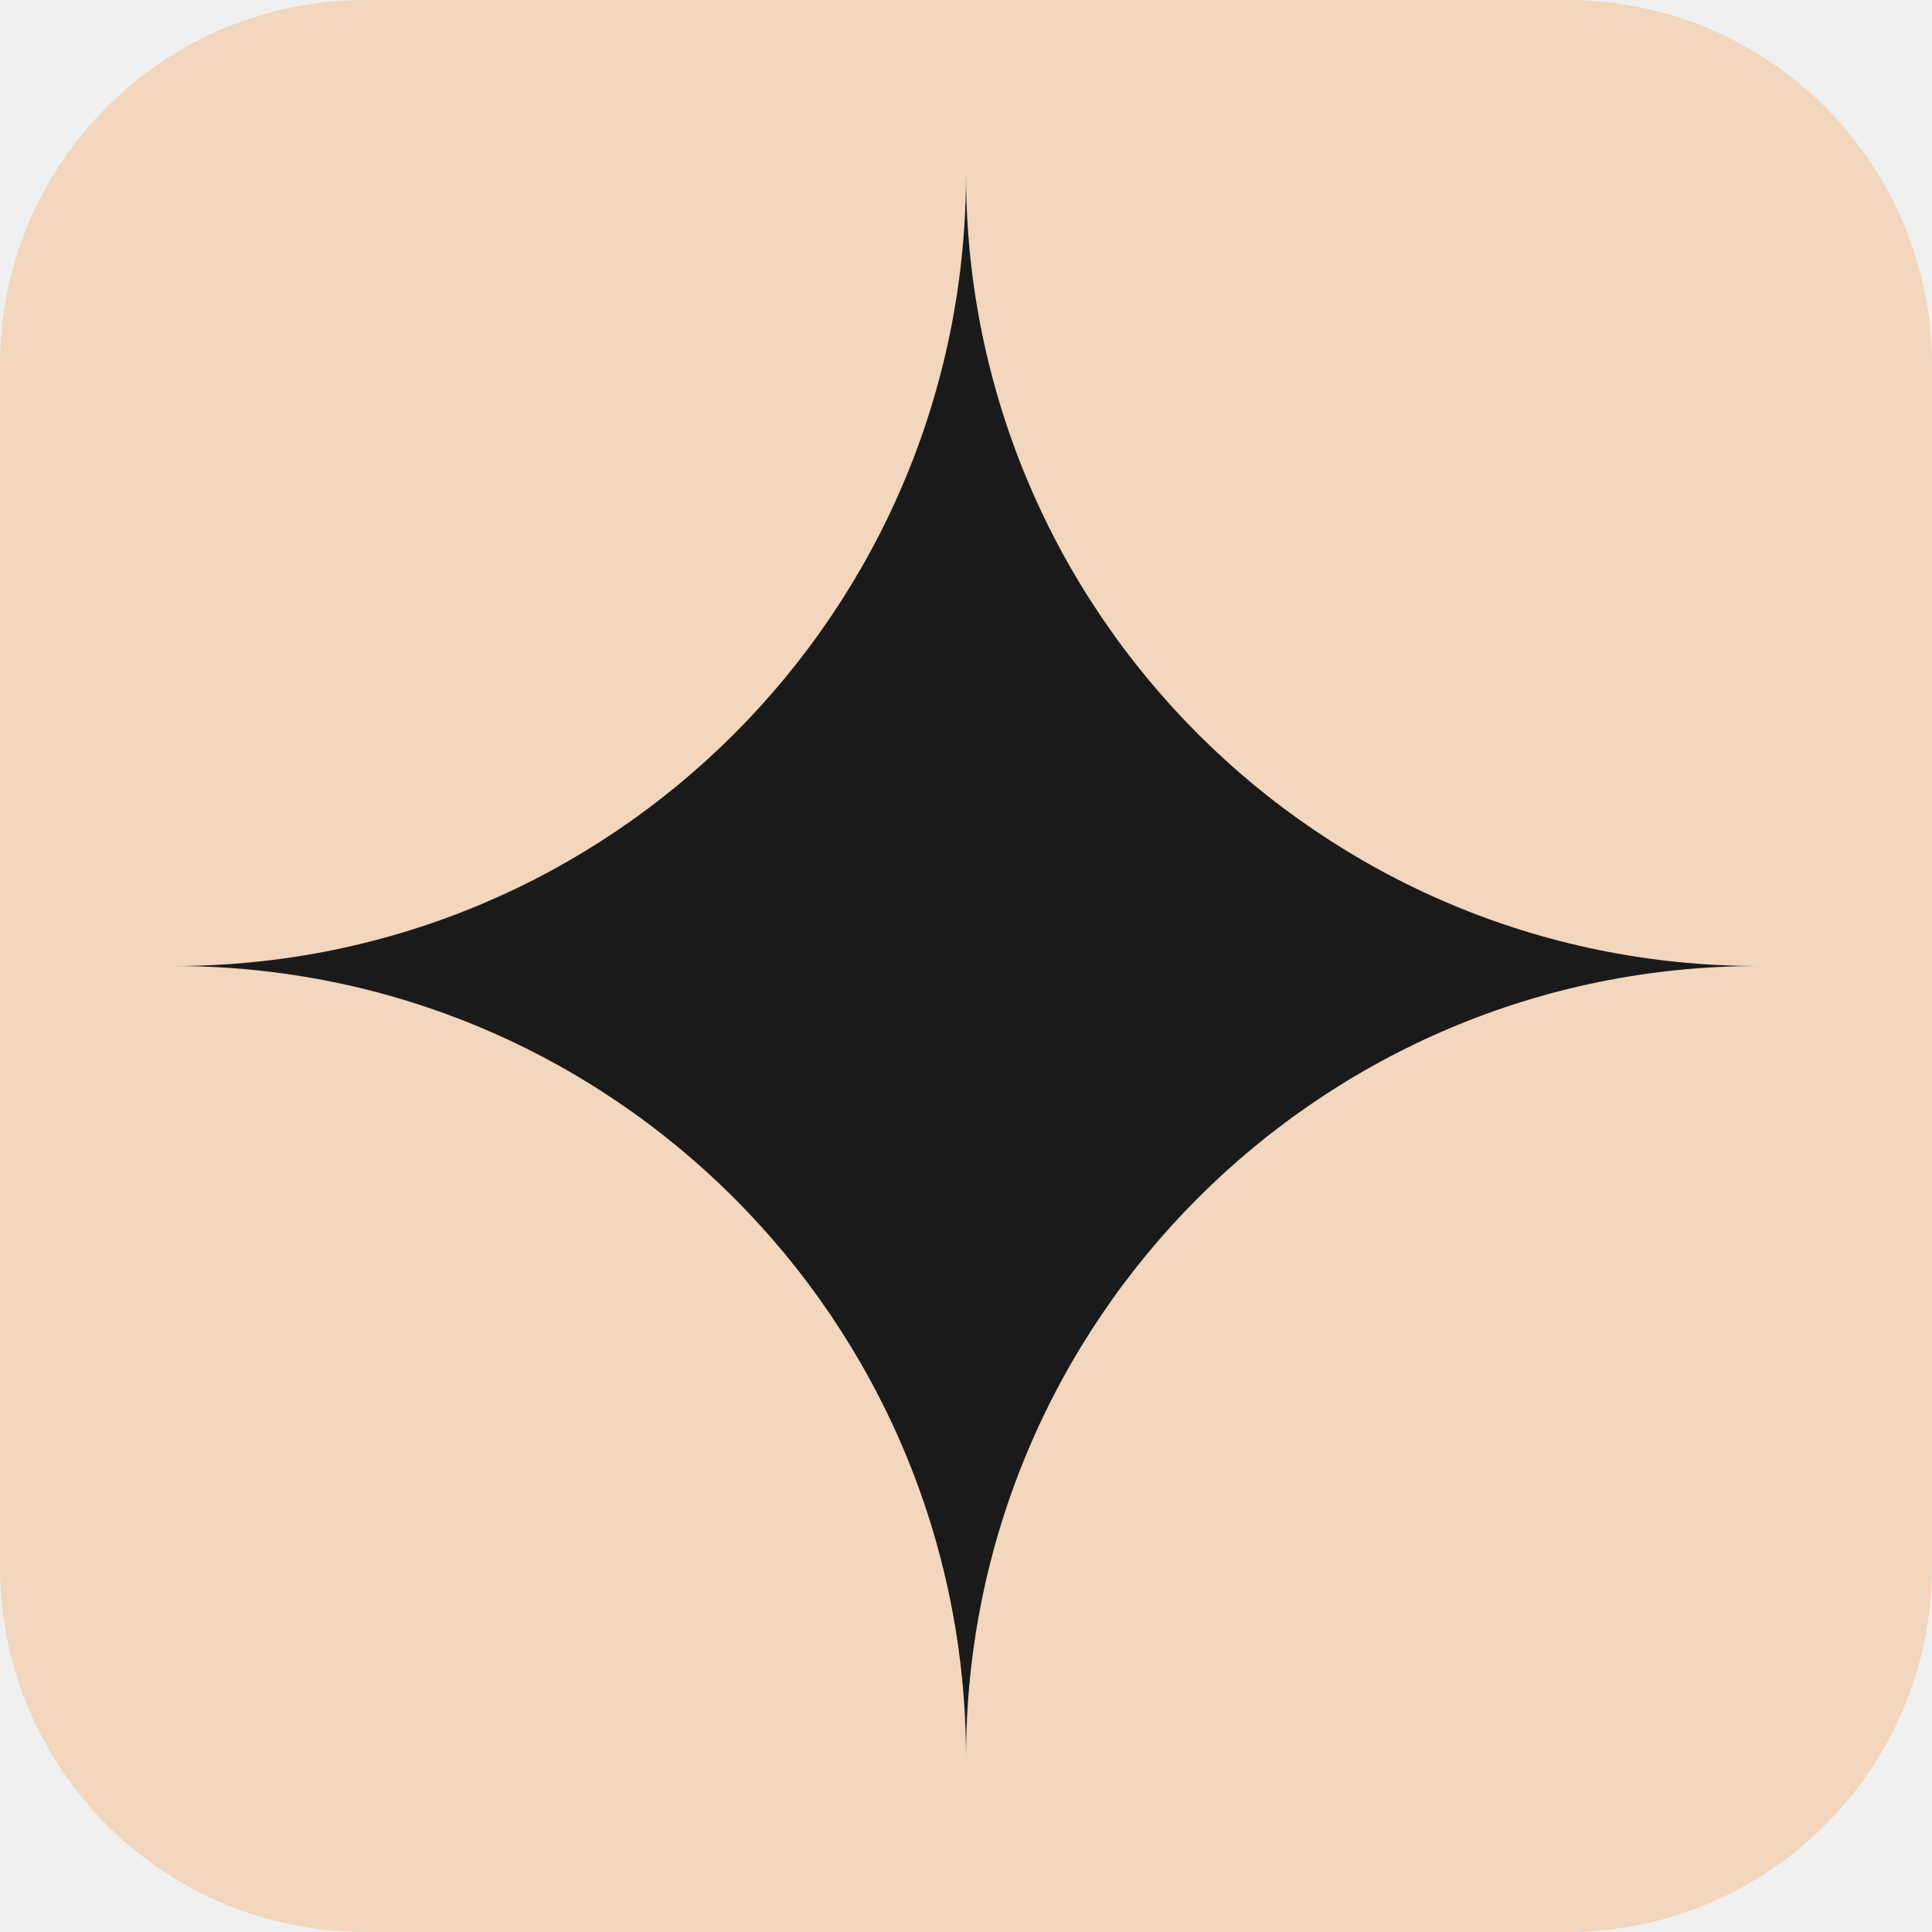
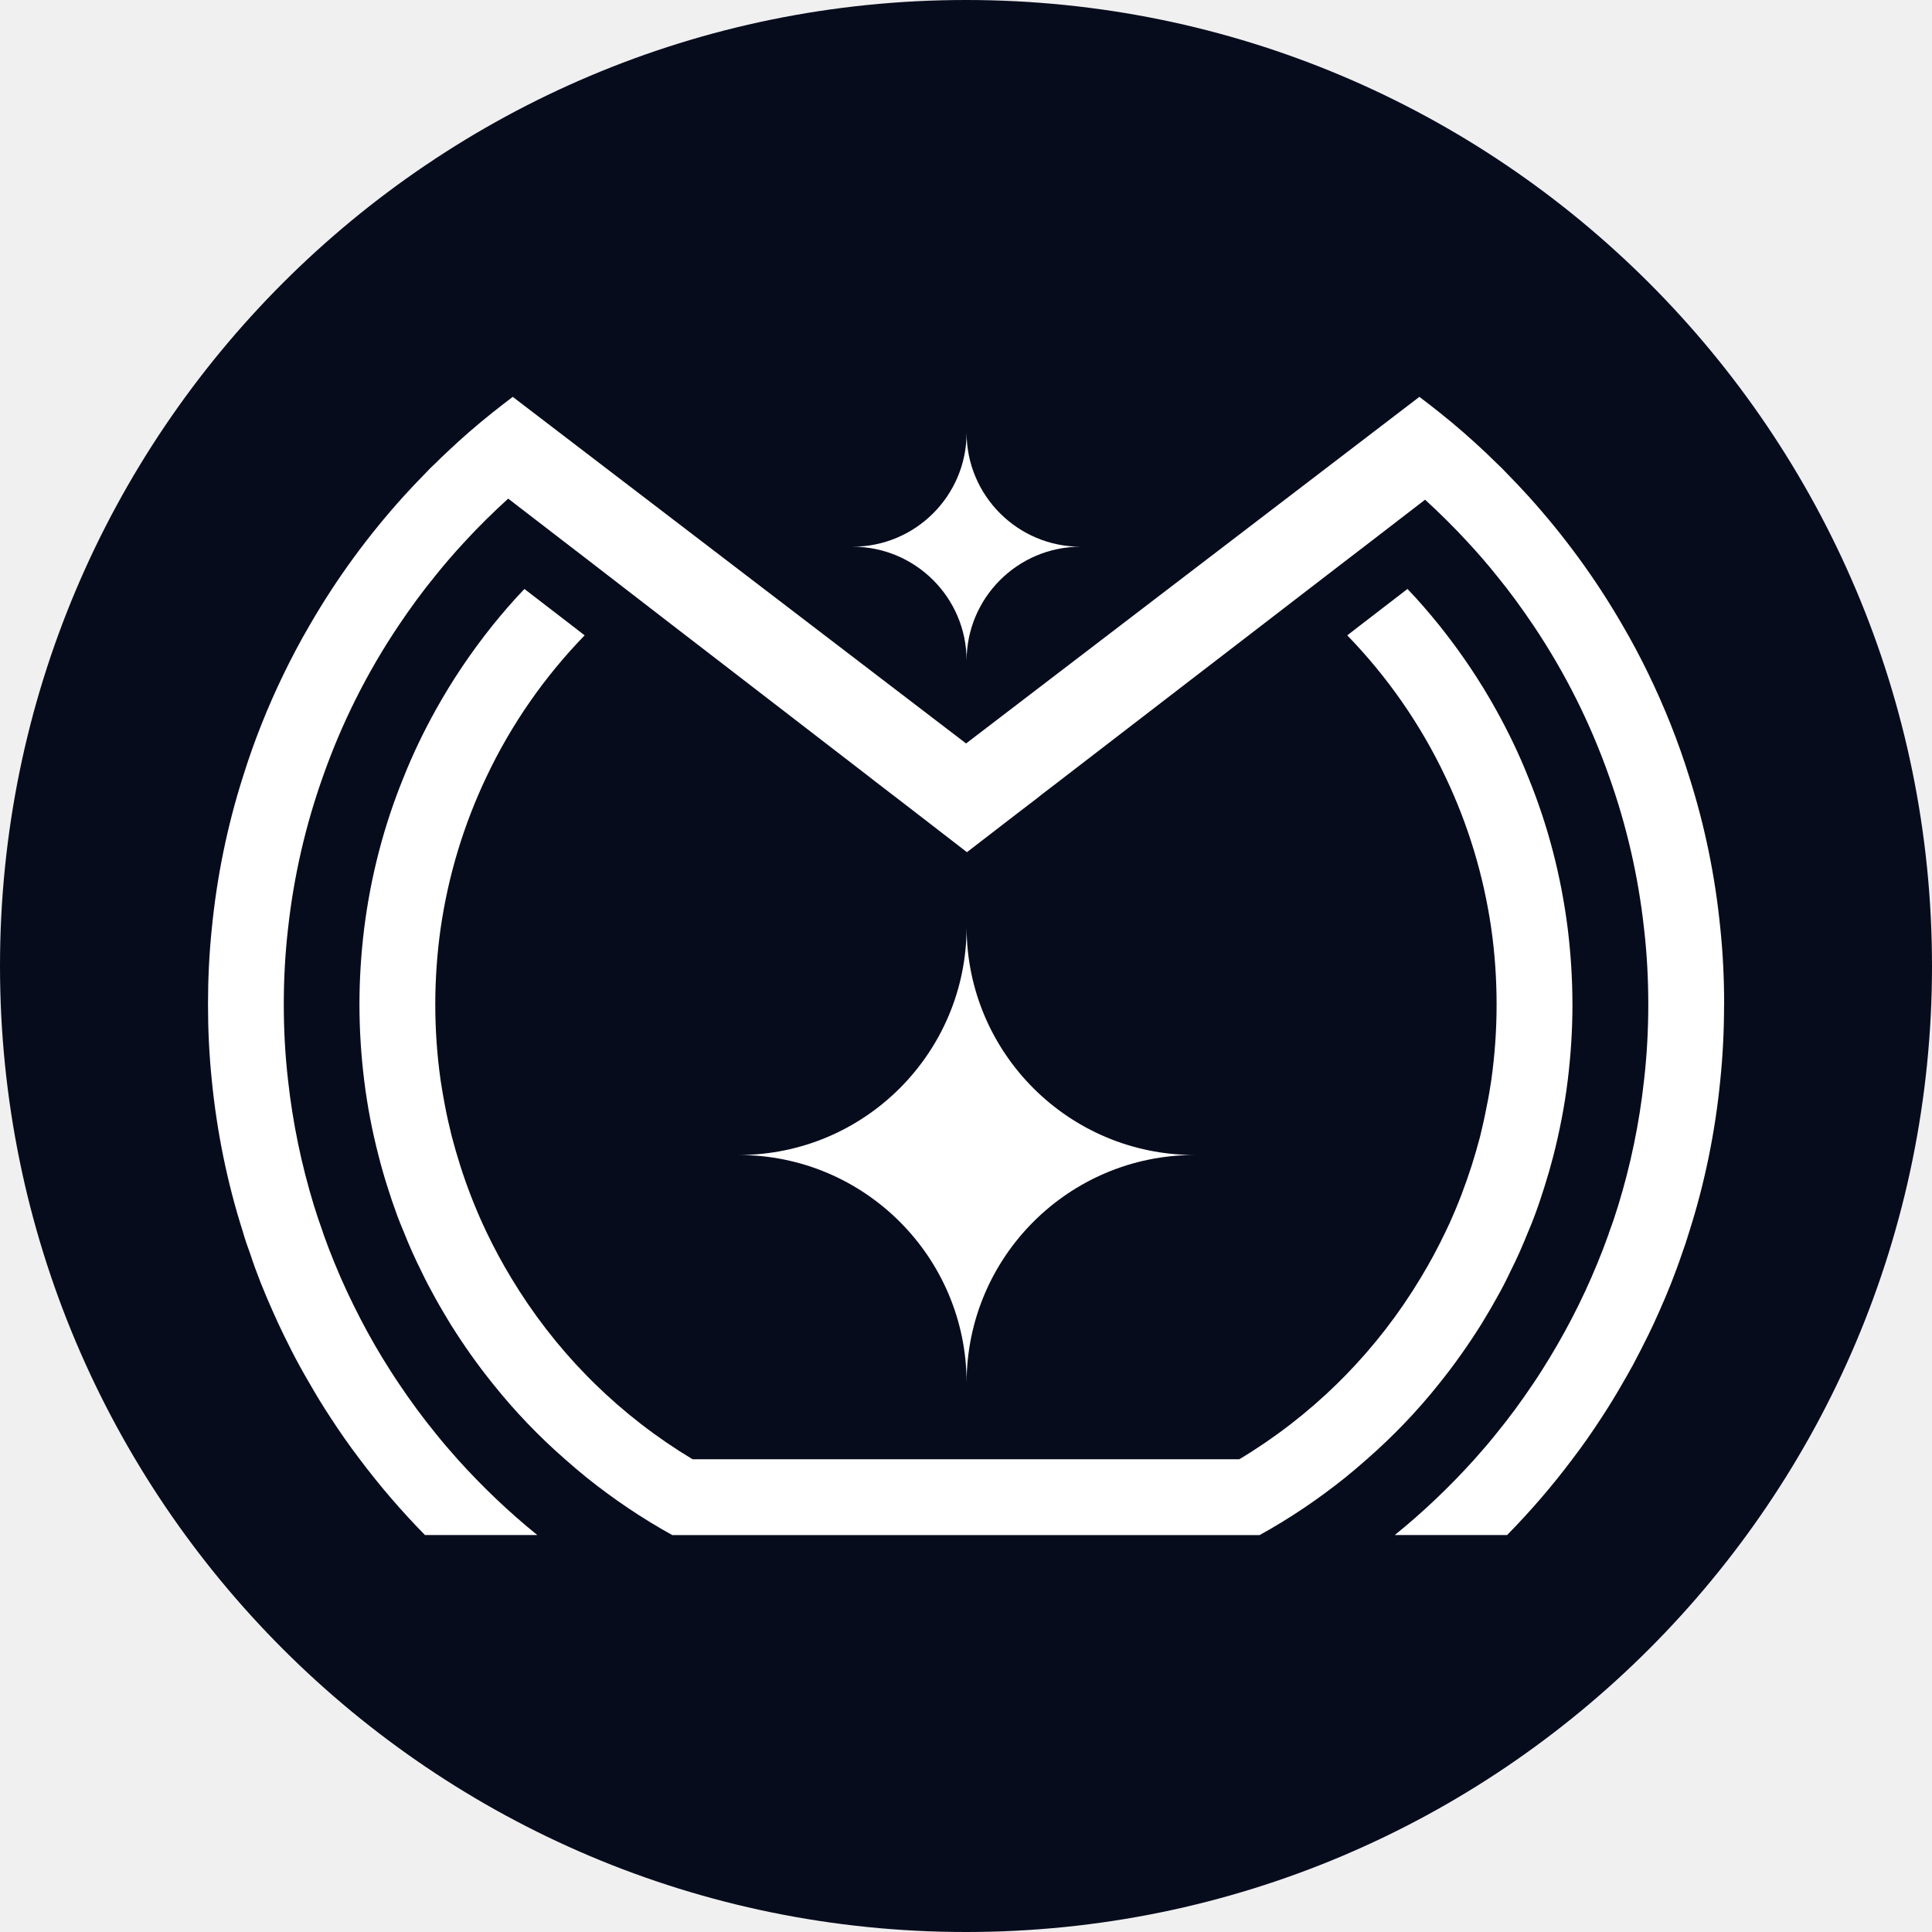
- <svg xmlns="http://www.w3.org/2000/svg" id="Camada_2" data-name="Camada 2" viewBox="0 0 676.47 676.47">
+ <svg xmlns="http://www.w3.org/2000/svg" id="Camada_1" data-name="Camada 1" viewBox="0 0 800 800">
  <defs>
    <style>
      .cls-1 {
-         fill: #1b1a1a;
+         fill: #070c1d;
      }

      .cls-1, .cls-2 {
        stroke-width: 0px;
      }

      .cls-2 {
-         fill: #f2d6bd;
+         fill: #fff;
      }
    </style>
  </defs>
-   <g id="Camada_1-2" data-name="Camada 1">
-     <rect class="cls-2" width="676.47" height="676.47" rx="127.84" ry="127.84" />
-     <path class="cls-1" d="M338.24,615.55h0c0-153.15-124.16-277.31-277.31-277.31h0c153.15,0,277.31-124.16,277.31-277.31h0c0,153.15,124.16,277.31,277.31,277.31h0c-153.15,0-277.31,124.16-277.31,277.31Z" />
+   <rect class="cls-1" x="0" y="0" width="800" height="800" rx="400" ry="400" />
+   <g>
+     <path class="cls-2" d="M447.46,226.38h0c-26.05,0-47.21,21.16-47.21,47.21h0c0-26.05-21.16-47.21-47.21-47.21h0c26.05,0,47.21-21.16,47.21-47.21h0c0,26.05,21.16,47.21,47.21,47.21Z" />
+     <path class="cls-2" d="M494.67,478.26h0c-52.17,0-94.42,42.31-94.42,94.42h0c0-52.17-42.31-94.42-94.42-94.42h0c52.17,0,94.42-42.31,94.42-94.42h0c0,52.17,42.31,94.42,94.42,94.42Z" />
+     <g>
+       <path class="cls-2" d="M713.9,415.91c0,10.61-.5,21.09-1.57,31.39-2.13,21.66-6.47,42.69-12.87,62.78-.94,3.14-1.95,6.22-3.08,9.29-1.32,3.96-2.83,7.91-4.33,11.8h0c-1.57,3.96-3.14,7.72-4.83,11.49-1.51,3.45-3.08,6.84-4.71,10.17-2.07,4.21-4.21,8.35-6.4,12.49-1.38,2.51-2.83,5.02-4.27,7.53-2.76,4.83-5.65,9.54-8.66,14.13-3.83,5.9-7.85,11.68-12.12,17.26-8.29,11.05-17.33,21.53-27,31.39h-46.52c11.8-9.54,22.85-20.09,33.02-31.39,3.14-3.52,6.22-7.09,9.17-10.8,5.4-6.59,10.42-13.5,15.19-20.59,1.13-1.7,2.26-3.39,3.33-5.09,4.52-7.09,8.73-14.38,12.62-21.85,3.89-7.47,7.47-15.19,10.67-23.04,1.57-3.83,3.08-7.72,4.46-11.61.13-.38.25-.75.38-1.19,1.32-3.52,2.51-7.09,3.64-10.74,5.15-16.76,8.79-34.15,10.74-52.04,1.19-10.3,1.76-20.78,1.76-31.39s-.56-21.09-1.76-31.39c-2.39-21.78-7.28-42.82-14.38-62.78-7.85-22.35-18.46-43.44-31.45-62.78-4.77-7.09-9.79-14-15.19-20.59-3.77-4.71-7.72-9.29-11.87-13.75-5.65-6.15-11.61-12.05-17.77-17.7l-25.36,19.52-7.78,5.96-17.64,13.56-16.89,13-28.25,21.72-53.36,41.06-2.2,1.7-7.22,5.52-1.88,1.51-9.1,6.97-20.03,15.44-20.4-15.76-9.04-6.97-2.32-1.76-7.41-5.71-1.19-.94-54.18-41.75-27.31-21.03-17.33-13.37-18.14-14-7.28-5.59-25.36-19.52c-6.34,5.78-12.49,11.8-18.27,18.14-4.14,4.46-8.1,9.04-11.87,13.75-5.4,6.59-10.42,13.5-15.19,20.59-13,19.34-23.61,40.43-31.45,62.78-7.09,19.96-11.99,41-14.38,62.78-1.19,10.3-1.76,20.78-1.76,31.39s.57,21.09,1.76,31.39c1.95,17.77,5.59,35.09,10.67,51.73,1.13,3.7,2.39,7.41,3.7,11.05.13.44.25.82.38,1.19,1.38,3.89,2.89,7.78,4.46,11.61,3.2,7.91,6.84,15.63,10.74,23.17,3.83,7.41,8.04,14.69,12.56,21.72,1.07,1.7,2.2,3.39,3.33,5.09,4.77,7.09,9.79,14,15.19,20.59,2.95,3.7,6.03,7.28,9.17,10.8,10.17,11.3,21.22,21.85,33.02,31.39h-46.52c-9.67-9.86-18.71-20.34-27-31.39-4.27-5.59-8.29-11.36-12.12-17.26-3.01-4.58-5.9-9.29-8.66-14.13-1.44-2.45-2.83-4.9-4.21-7.41-2.26-4.14-4.39-8.35-6.47-12.62-1.63-3.33-3.2-6.72-4.71-10.17-1.7-3.77-3.26-7.53-4.83-11.43h0c-1.57-4.02-3.08-8.04-4.39-12.12-1.13-3.01-2.13-5.96-3.01-9.04-6.4-20.09-10.74-41.12-12.87-62.78-1.07-10.3-1.57-20.78-1.57-31.39s.5-21.09,1.57-31.39c2.13-21.66,6.47-42.69,12.87-62.78,4.58-14.75,10.3-29.07,16.95-42.75,3.33-6.84,6.84-13.5,10.67-20.03,11.11-19.27,24.23-37.17,39.05-53.55,2.83-3.14,5.78-6.22,8.73-9.23,1.38-1.51,2.83-2.95,4.33-4.33,1.63-1.63,3.26-3.2,4.96-4.77,5.96-5.65,12.18-11.05,18.65-16.2,2.76-2.2,5.59-4.39,8.41-6.53l187.71,143.52,187.71-143.52c2.83,2.13,5.65,4.33,8.41,6.53,6.65,5.27,13,10.86,19.15,16.64,1.51,1.44,3.01,2.89,4.46,4.33,1.51,1.38,2.95,2.83,4.33,4.33,2.95,3.01,5.9,6.09,8.73,9.23,14.82,16.39,27.94,34.28,39.05,53.55,3.83,6.53,7.35,13.18,10.67,20.03,6.65,13.69,12.37,28,16.95,42.75,6.4,20.09,10.74,41.12,12.87,62.78,1.07,10.3,1.57,20.78,1.57,31.39Z" />
+       <path class="cls-2" d="M651.12,415.91c0,10.61-.69,21.09-1.95,31.39-1.32,10.74-3.39,21.28-6.03,31.58-1.07,4.14-2.26,8.22-3.52,12.24s-2.57,7.97-4.02,11.87c-.88,2.39-1.82,4.77-2.83,7.09-2.2,5.52-4.58,10.92-7.28,16.26-1.76,3.77-3.7,7.53-5.78,11.17-2.07,3.77-4.27,7.41-6.47,11.05-5.34,8.48-11.05,16.57-17.26,24.3-9.04,11.36-19.09,21.85-30.01,31.39-2.95,2.64-5.96,5.15-9.04,7.66-11.05,8.85-22.85,16.83-35.35,23.73h-243.21c-12.49-6.91-24.3-14.88-35.35-23.73-3.08-2.51-6.09-5.02-9.04-7.66-10.92-9.54-20.97-20.03-30.01-31.39-6.22-7.72-11.93-15.82-17.26-24.3-2.2-3.64-4.39-7.28-6.47-11.05-2.01-3.64-3.96-7.28-5.71-10.99-2.7-5.4-5.15-10.86-7.35-16.45-1-2.32-1.95-4.71-2.83-7.09-1.44-3.89-2.76-7.85-4.02-11.87-1.32-4.14-2.51-8.29-3.58-12.56-2.64-10.17-4.65-20.59-5.96-31.26-1.26-10.3-1.95-20.78-1.95-31.39s.69-21.09,1.95-31.39c2.76-21.97,8.29-43,16.39-62.78,3.77-9.48,8.16-18.58,13.06-27.43,6.91-12.49,14.88-24.3,23.73-35.35,4.21-5.21,8.54-10.23,13.18-15.07l19.59,15.07,5.34,4.14c-16.57,17.08-30.39,36.85-40.68,58.64-9.29,19.52-15.76,40.62-18.96,62.78-1.44,10.23-2.2,20.72-2.2,31.39s.75,21.16,2.2,31.39c.5,3.45,1.13,6.91,1.76,10.3.82,4.39,1.82,8.73,2.89,13.06,1.07,4.08,2.26,8.1,3.52,12.12,2.64,8.29,5.78,16.39,9.35,24.23.5,1.07.94,2.07,1.44,3.08,3.14,6.59,6.59,13,10.36,19.21,8.85,14.69,19.34,28.25,31.26,40.43l3.14,3.14c12.24,11.99,25.87,22.54,40.62,31.39h226.39c14.75-8.85,28.38-19.4,40.62-31.39l3.14-3.14c11.93-12.18,22.41-25.74,31.26-40.43,3.77-6.22,7.22-12.62,10.36-19.21.5-1.07,1.07-2.2,1.57-3.33,3.52-7.72,6.59-15.76,9.23-23.98,1.26-4.02,2.45-8.04,3.52-12.12,1-4.14,1.95-8.35,2.76-12.62.75-3.52,1.32-7.09,1.88-10.74,1.44-10.23,2.2-20.72,2.2-31.39s-.75-21.16-2.2-31.39c-3.2-22.16-9.67-43.26-18.96-62.78-10.3-21.78-24.11-41.56-40.68-58.64l5.34-4.14,19.59-15.07c4.65,4.83,8.98,9.86,13.18,15.07,8.85,11.05,16.83,22.85,23.73,35.35,4.9,8.85,9.29,17.96,13.06,27.43,8.1,19.78,13.62,40.81,16.39,62.78,1.26,10.3,1.95,20.78,1.95,31.39h0Z" />
+     </g>
  </g>
</svg>
